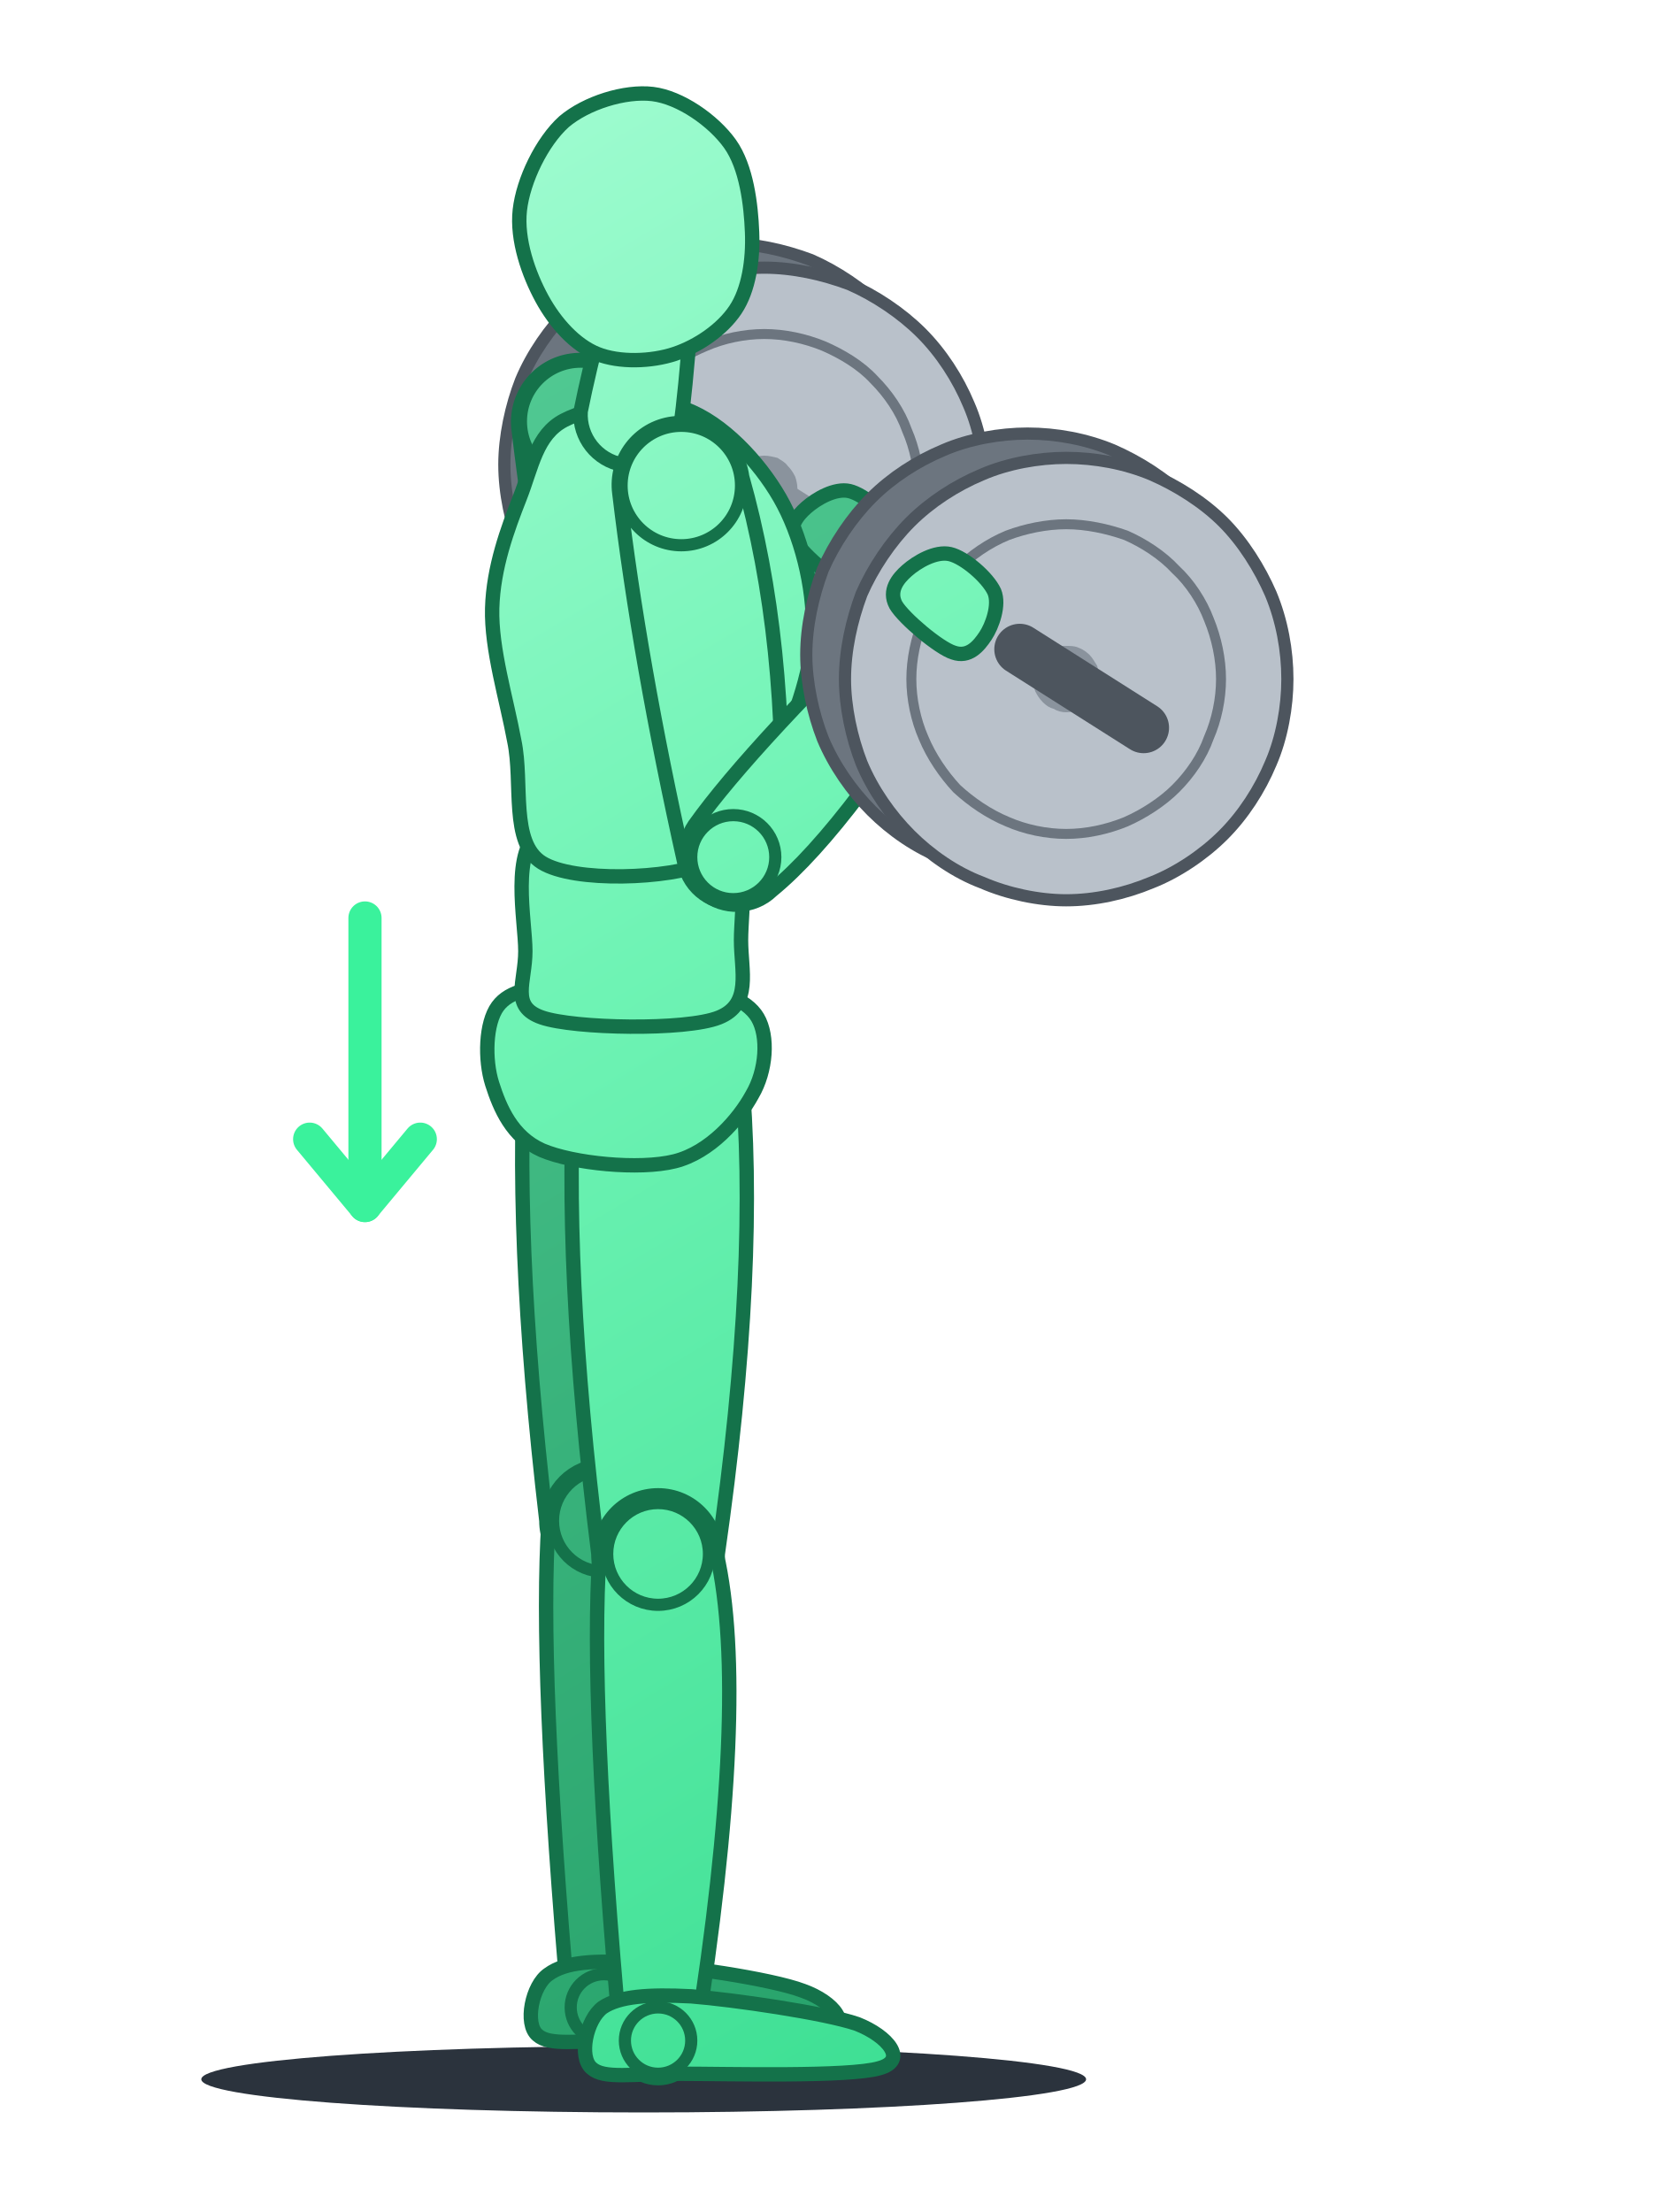
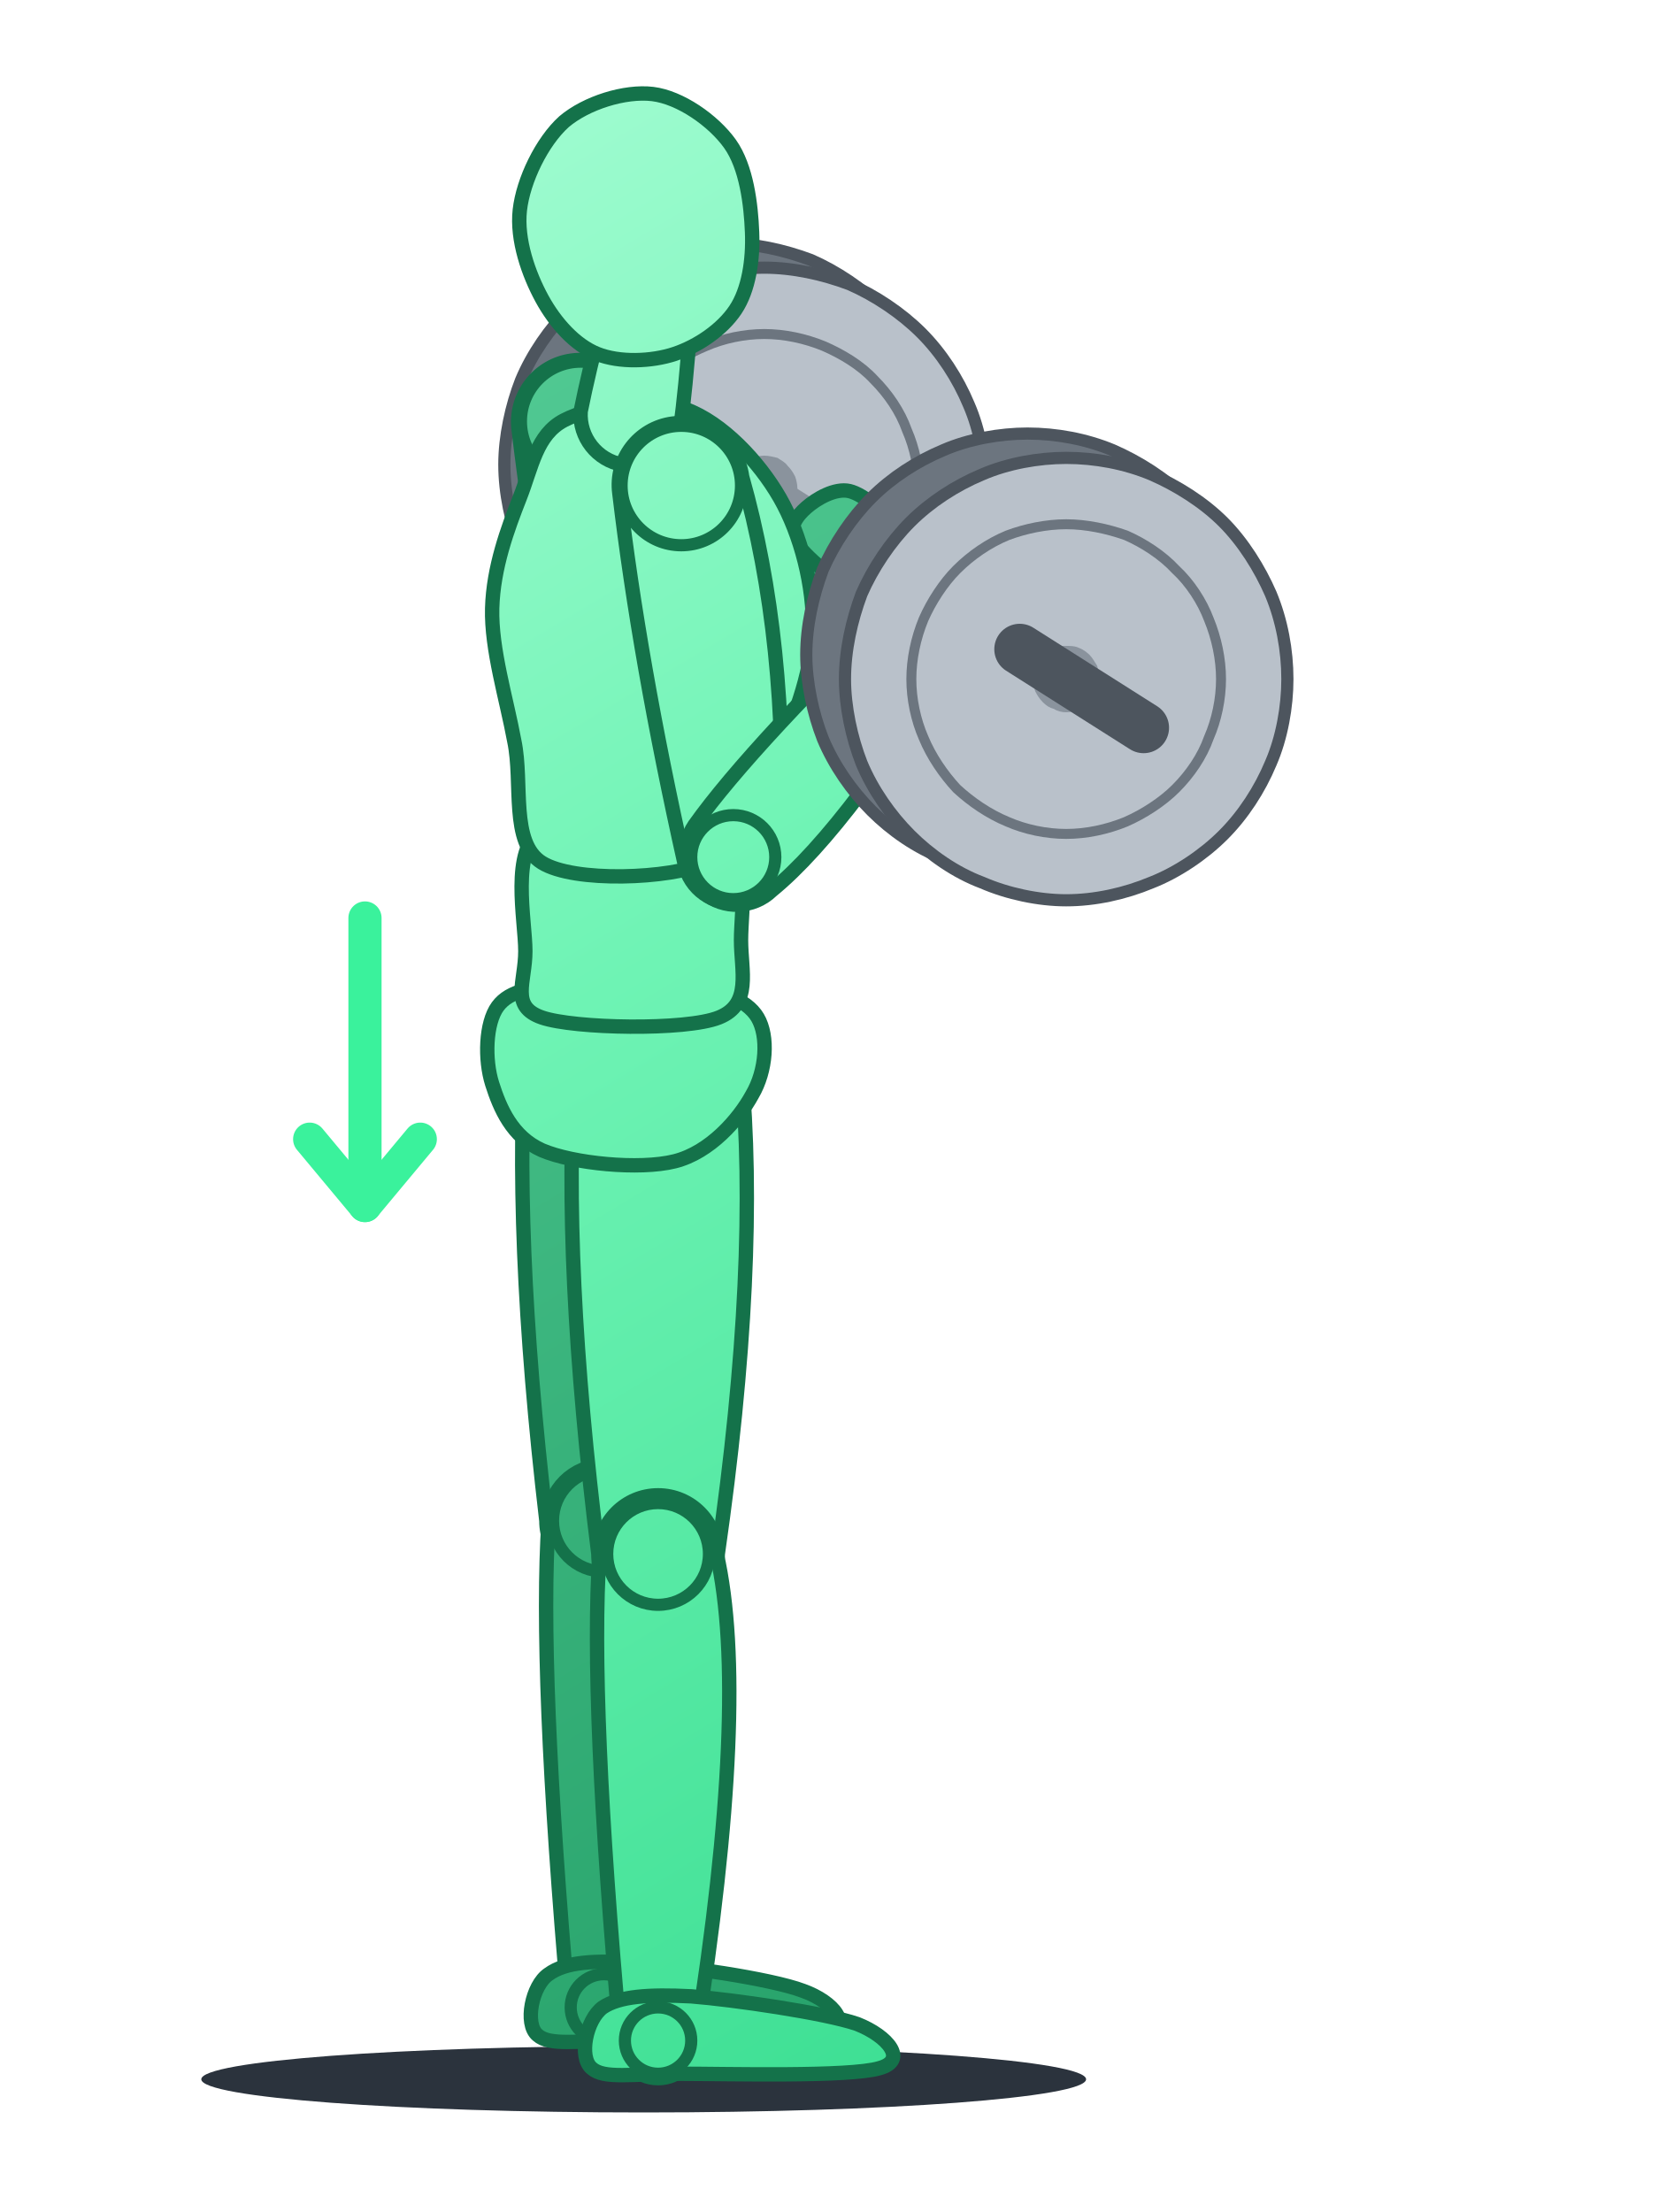
<svg xmlns="http://www.w3.org/2000/svg" class="guide-figure" viewBox="61 37 150 200" role="img" aria-label="Barbell curl, Top: Rig sample: top position.">
  <defs>
    <linearGradient id="barbell-curl-top-mint" gradientUnits="userSpaceOnUse" x1="61" y1="37" x2="181" y2="237">
      <stop offset="0" stop-color="#b4ffdc" />
      <stop offset="0.45" stop-color="#6ef3b4" />
      <stop offset="1" stop-color="#2fd98a" />
    </linearGradient>
    <linearGradient id="barbell-curl-top-far" gradientUnits="userSpaceOnUse" x1="61" y1="37" x2="181" y2="237">
      <stop offset="0" stop-color="#5fd6a0" />
      <stop offset="1" stop-color="#1e9a62" />
    </linearGradient>
  </defs>
  <ellipse class="g-ground" cx="119.2" cy="225" rx="40" ry="3" fill="#2b333d" />
  <g class="g-barbell">
    <line x1="130.8" y1="81.6" x2="119.6" y2="74.6" stroke="#4d555e" stroke-width="4.6" stroke-linecap="round" />
    <path class="g-metal" d="M106.6 79 C106.6 81.6 107.2 84.3 108.1 86.7 C109.1 89 110.7 91.3 112.5 93.1 C114.3 95 116.6 96.5 119 97.5 C121.3 98.5 124.1 99 126.6 99 C129.2 99 131.9 98.5 134.3 97.5 C136.6 96.5 139 95 140.8 93.1 C142.6 91.3 144.1 89 145.1 86.7 C146.1 84.3 146.6 81.6 146.6 79 C146.6 76.5 146.1 73.7 145.1 71.4 C144.1 69 142.6 66.7 140.8 64.9 C139 63.1 136.6 61.5 134.3 60.5 C131.9 59.6 129.2 59 126.6 59 C124.1 59 121.3 59.6 119 60.5 C116.6 61.5 114.3 63.1 112.5 64.9 C110.7 66.7 109.1 69 108.1 71.4 C107.2 73.7 106.6 76.5 106.6 79 Z" fill="#6c757f" stroke="#4d555e" stroke-width="1.1" />
    <path class="g-metal" d="M110.1 81.2 C110.1 83.8 110.7 86.5 111.6 88.9 C112.6 91.2 114.2 93.5 116 95.3 C117.8 97.2 120.1 98.7 122.5 99.7 C124.8 100.7 127.6 101.2 130.1 101.2 C132.7 101.2 135.4 100.7 137.8 99.7 C140.1 98.7 142.5 97.2 144.3 95.3 C146.1 93.5 147.6 91.2 148.6 88.9 C149.6 86.5 150.1 83.8 150.1 81.2 C150.1 78.7 149.6 75.9 148.6 73.6 C147.6 71.2 146.1 68.9 144.3 67.1 C142.5 65.3 140.1 63.7 137.8 62.7 C135.4 61.8 132.7 61.2 130.1 61.2 C127.6 61.2 124.8 61.8 122.5 62.7 C120.1 63.7 117.8 65.3 116 67.1 C114.2 68.9 112.6 71.2 111.6 73.6 C110.7 75.9 110.1 78.7 110.1 81.2 Z" fill="#b9c1ca" stroke="#4d555e" stroke-width="1.1" />
    <path d="M116.1 81.2 C116.1 83 116.5 84.9 117.2 86.6 C117.9 88.2 119 89.8 120.2 91.1 C121.5 92.4 123.1 93.5 124.8 94.1 C126.4 94.8 128.3 95.2 130.1 95.2 C131.9 95.2 133.8 94.8 135.5 94.1 C137.1 93.5 138.8 92.4 140 91.1 C141.3 89.8 142.4 88.2 143 86.6 C143.7 84.9 144.1 83 144.1 81.2 C144.1 79.4 143.7 77.5 143 75.9 C142.4 74.2 141.3 72.6 140 71.3 C138.8 70 137.1 69 135.5 68.3 C133.8 67.6 131.9 67.2 130.1 67.2 C128.3 67.2 126.4 67.6 124.8 68.3 C123.1 69 121.5 70 120.2 71.3 C119 72.6 117.9 74.2 117.2 75.9 C116.5 77.5 116.1 79.4 116.1 81.2 Z" fill="none" stroke="#6c757f" stroke-width="0.9" />
    <path d="M127.1 81.2 C127.1 81.6 127.2 82 127.3 82.4 C127.5 82.7 127.7 83.1 128 83.3 C128.3 83.6 128.6 83.8 129 84 C129.3 84.1 129.7 84.2 130.1 84.2 C130.5 84.2 130.9 84.1 131.3 84 C131.6 83.8 132 83.6 132.2 83.3 C132.5 83.1 132.7 82.7 132.9 82.4 C133 82 133.1 81.6 133.1 81.2 C133.1 80.8 133 80.4 132.9 80.1 C132.7 79.7 132.5 79.4 132.2 79.1 C132 78.8 131.6 78.6 131.3 78.4 C130.9 78.3 130.5 78.2 130.1 78.2 C129.7 78.2 129.3 78.3 129 78.4 C128.6 78.6 128.3 78.8 128 79.1 C127.7 79.4 127.5 79.7 127.3 80.1 C127.2 80.4 127.1 80.8 127.1 81.2 Z" fill="#8a939d" />
    <line x1="142" y1="88.7" x2="130.1" y2="81.2" stroke="#8a939d" stroke-width="3.2" stroke-linecap="round" />
  </g>
  <path class="g-body" d="M108.6 130.5 Q107.3 148.1 110.4 174.5 A5.2 5.2 0 0 0 120.8 174.5 Q124.4 148.1 122.6 130.5 A7 7 0 0 0 108.6 130.5 Z" fill="url(#barbell-curl-top-far)" stroke="#14724a" stroke-width="1.3" stroke-linejoin="round" />
  <path class="g-body" d="M110.6 174.5 Q109.7 187.7 112.4 218.5 A3.2 3.2 0 0 0 118.8 218.5 Q123.6 187.7 120.6 174.5 A5 5 0 0 0 110.6 174.5 Z" fill="url(#barbell-curl-top-far)" stroke="#14724a" stroke-width="1.3" stroke-linejoin="round" />
  <path class="g-body" d="M110.6 215.5 C112.1 214.4 114.7 214.2 118.6 214.5 C122.4 214.7 130.7 215.9 133.6 217 C136.4 218 138.2 220.2 135.6 221 C132.9 221.7 121.9 221.5 117.6 221.5 C113.2 221.5 110.7 222 109.6 221 C108.4 220 109.1 216.5 110.6 215.5 Z" fill="url(#barbell-curl-top-far)" stroke="#14724a" stroke-width="1.3" stroke-linejoin="round" />
  <circle class="g-joint" cx="115.6" cy="218.5" r="3" fill="url(#barbell-curl-top-far)" stroke="#14724a" stroke-width="1.1" />
  <circle class="g-joint" cx="115.6" cy="174.5" r="4.6" fill="url(#barbell-curl-top-far)" stroke="#14724a" stroke-width="1.1" />
  <path class="g-body" d="M107.9 75.9 Q109.7 91.1 113.8 109.4 A4.4 4.4 0 0 0 122.5 108.2 Q123.2 89.2 119 74.4 A5.6 5.6 0 0 0 107.9 75.9 Z" fill="url(#barbell-curl-top-far)" stroke="#14724a" stroke-width="1.3" stroke-linejoin="round" />
  <circle class="g-joint" cx="113.5" cy="75.1" r="5.4" fill="url(#barbell-curl-top-far)" stroke="#14724a" stroke-width="1.1" />
  <path class="g-body" d="M121.7 111.8 Q128.8 105.9 139.8 87.8 A3.1 3.1 0 0 0 135.1 83.8 Q119.9 98.5 114.7 105.9 A4.6 4.6 0 0 0 121.7 111.8 Z" fill="url(#barbell-curl-top-far)" stroke="#14724a" stroke-width="1.3" stroke-linejoin="round" />
  <circle class="g-joint" cx="118.2" cy="108.8" r="3.8" fill="url(#barbell-curl-top-far)" stroke="#14724a" stroke-width="1.1" />
  <path class="g-body" d="M141 88.8 C141.6 87.9 142.3 86 141.8 84.7 C141.2 83.5 139.1 81.7 137.8 81.4 C136.5 81.1 134.8 82.1 133.9 82.9 C133.1 83.6 132.2 84.7 132.9 85.9 C133.6 87.2 136.8 89.8 138.1 90.3 C139.5 90.8 140.4 89.7 141 88.8 Z" fill="url(#barbell-curl-top-far)" stroke="#14724a" stroke-width="1.3" stroke-linejoin="round" />
  <path class="g-body" d="M113 133.5 Q111.8 151.1 115.1 177.5 A5.4 5.4 0 0 0 125.9 177.5 Q129.7 151.1 128 133.5 A7.5 7.5 0 0 0 113 133.5 Z" fill="url(#barbell-curl-top-mint)" stroke="#14724a" stroke-width="1.3" stroke-linejoin="round" />
  <path class="g-body" d="M115.2 177.5 Q114.3 190.7 117.1 221.5 A3.4 3.4 0 0 0 123.9 221.5 Q128.8 190.7 125.8 177.5 A5.3 5.3 0 0 0 115.2 177.5 Z" fill="url(#barbell-curl-top-mint)" stroke="#14724a" stroke-width="1.3" stroke-linejoin="round" />
  <path class="g-body" d="M115.5 218.5 C117 217.5 119.6 217.3 123.5 217.5 C127.3 217.8 135.6 219 138.5 220 C141.3 221.1 143.1 223.3 140.5 224 C137.8 224.8 126.8 224.5 122.5 224.5 C118.1 224.5 115.6 225 114.5 224 C113.3 223 114 219.6 115.5 218.5 Z" fill="url(#barbell-curl-top-mint)" stroke="#14724a" stroke-width="1.3" stroke-linejoin="round" />
  <circle class="g-joint" cx="120.5" cy="221.5" r="3" fill="url(#barbell-curl-top-mint)" stroke="#14724a" stroke-width="1.1" />
  <circle class="g-joint" cx="120.5" cy="177.5" r="4.6" fill="url(#barbell-curl-top-mint)" stroke="#14724a" stroke-width="1.1" />
  <path class="g-body" d="M106 128 C104.9 129.5 104.8 132.8 105.5 135 C106.2 137.2 107.3 139.8 110 141 C112.8 142.2 118.8 142.8 122 142 C125.2 141.2 127.8 138.2 129 136 C130.3 133.8 130.5 130.7 129.5 129 C128.5 127.3 125.9 126.5 123 126 C120.1 125.5 114.8 125.7 112 126 C109.2 126.3 107.1 126.5 106 128 Z" fill="url(#barbell-curl-top-mint)" stroke="#14724a" stroke-width="1.3" stroke-linejoin="round" />
  <path class="g-body" d="M110 112 C107.1 113.8 108.5 120.2 108.5 123 C108.5 125.8 107.1 128 110 129 C112.9 130 123 130.2 126 129 C129 127.8 128 124.8 128 122 C128 119.2 129 113.7 126 112 C123 110.3 112.9 110.2 110 112 Z" fill="url(#barbell-curl-top-mint)" stroke="#14724a" stroke-width="1.3" stroke-linejoin="round" />
  <path class="g-body" d="M108 82 C106.9 84.8 105.6 88.3 105.5 92 C105.4 95.7 106.8 100.2 107.5 104 C108.3 107.8 107.1 113.2 110 115 C112.9 116.8 121.5 116.5 125 115 C128.5 113.5 129.4 109.5 131 106 C132.6 102.5 134.4 98 134.5 94 C134.6 90 133.4 85.3 131.5 82 C129.6 78.7 126.3 75.2 123 74 C119.8 72.8 114.5 73.7 112 75 C109.5 76.3 109.1 79.2 108 82 Z" fill="url(#barbell-curl-top-mint)" stroke="#14724a" stroke-width="1.3" stroke-linejoin="round" />
  <path class="g-body" d="M122.5 75.8 Q123 72.1 123.4 66.7 A4 4 0 0 0 115.6 65.3 Q114.2 70.7 113.5 74.2 A4.6 4.6 0 0 0 122.5 75.8 Z" fill="url(#barbell-curl-top-mint)" stroke="#14724a" stroke-width="1.3" stroke-linejoin="round" />
  <path class="g-body" d="M110 64 C108.8 61.8 107.7 58.7 108 56 C108.3 53.3 110 49.8 112 48 C114 46.3 117.5 45.2 120 45.5 C122.5 45.8 125.5 47.9 127 50 C128.5 52.1 128.9 55.5 129 58 C129.1 60.5 128.7 63.2 127.5 65 C126.3 66.8 124.1 68.3 122 69 C119.9 69.7 117 69.8 115 69 C113 68.2 111.2 66.2 110 64 Z" fill="url(#barbell-curl-top-mint)" stroke="#14724a" stroke-width="1.3" stroke-linejoin="round" />
  <path class="g-body" d="M117 81.6 Q118.8 96.8 122.9 115.1 A4.4 4.4 0 0 0 131.6 113.9 Q132.3 94.9 128.1 80.1 A5.6 5.6 0 0 0 117 81.6 Z" fill="url(#barbell-curl-top-mint)" stroke="#14724a" stroke-width="1.3" stroke-linejoin="round" />
  <circle class="g-joint" cx="122.6" cy="80.9" r="5.4" fill="url(#barbell-curl-top-mint)" stroke="#14724a" stroke-width="1.1" />
  <path class="g-body" d="M130.8 117.5 Q137.9 111.7 148.9 93.5 A3.1 3.1 0 0 0 144.2 89.6 Q129 104.3 123.8 111.6 A4.6 4.6 0 0 0 130.8 117.5 Z" fill="url(#barbell-curl-top-mint)" stroke="#14724a" stroke-width="1.3" stroke-linejoin="round" />
  <circle class="g-joint" cx="127.3" cy="114.5" r="3.8" fill="url(#barbell-curl-top-mint)" stroke="#14724a" stroke-width="1.1" />
  <g class="g-barbell">
-     <line x1="142" y1="88.7" x2="153.9" y2="96.2" stroke="#8a939d" stroke-width="3.2" stroke-linecap="round" />
+     <line x1="142" y1="88.7" x2="146.6" y2="91.5" stroke="#8a939d" stroke-width="3.2" stroke-linecap="round" />
+   </g>
+   <g class="g-fist">
+     <path class="g-body" d="M150.1 94.5 C150.7 93.6 151.4 91.7 150.9 90.5 C150.3 89.2 148.2 87.4 146.9 87.1 C145.6 86.8 143.9 87.8 143 88.6 C142.2 89.3 141.3 90.4 142 91.7 C142.7 92.9 145.9 95.6 147.2 96 C148.6 96.5 149.5 95.4 150.1 94.5 Z" fill="url(#barbell-curl-top-mint)" stroke="#14724a" stroke-width="1.3" stroke-linejoin="round" />
+   </g>
+   <g class="g-barbell">
+     <line x1="146.6" y1="91.5" x2="153.9" y2="96.2" stroke="#8a939d" stroke-width="3.2" stroke-linecap="round" />
    <path class="g-metal" d="M133.9 96.2 C133.9 98.7 134.5 101.5 135.4 103.8 C136.4 106.2 138 108.5 139.8 110.3 C141.6 112.1 143.9 113.7 146.3 114.6 C148.6 115.6 151.4 116.2 153.9 116.2 C156.5 116.2 159.2 115.6 161.6 114.6 C163.9 113.7 166.3 112.1 168.1 110.3 C169.9 108.5 171.4 106.2 172.4 103.8 C173.4 101.5 173.9 98.7 173.9 96.2 C173.9 93.6 173.4 90.9 172.4 88.5 C171.4 86.2 169.9 83.8 168.1 82 C166.3 80.2 163.9 78.7 161.6 77.7 C159.2 76.7 156.5 76.2 153.9 76.2 C151.4 76.2 148.6 76.7 146.3 77.7 C143.9 78.7 141.6 80.2 139.8 82 C138 83.8 136.4 86.2 135.4 88.5 C134.5 90.9 133.9 93.6 133.9 96.2 Z" fill="#6c757f" stroke="#4d555e" stroke-width="1.1" />
    <path class="g-metal" d="M137.4 98.4 C137.4 100.9 138 103.7 138.9 106 C139.9 108.4 141.5 110.7 143.3 112.5 C145.1 114.3 147.4 115.9 149.8 116.8 C152.1 117.8 154.9 118.4 157.4 118.4 C160 118.4 162.7 117.8 165.1 116.8 C167.4 115.9 169.8 114.3 171.6 112.5 C173.4 110.7 174.9 108.4 175.9 106 C176.9 103.7 177.4 100.9 177.4 98.4 C177.4 95.8 176.9 93.1 175.9 90.7 C174.9 88.4 173.4 86 171.6 84.2 C169.8 82.4 167.4 80.9 165.1 79.9 C162.7 78.9 160 78.4 157.4 78.4 C154.9 78.4 152.1 78.9 149.8 79.9 C147.4 80.9 145.1 82.4 143.3 84.2 C141.5 86 139.9 88.4 138.9 90.7 C138 93.1 137.4 95.8 137.4 98.4 Z" fill="#b9c1ca" stroke="#4d555e" stroke-width="1.1" />
    <path d="M143.4 98.4 C143.4 100.2 143.8 102.1 144.5 103.7 C145.2 105.4 146.3 107 147.5 108.3 C148.8 109.5 150.4 110.6 152.1 111.3 C153.7 112 155.6 112.4 157.4 112.4 C159.2 112.4 161.1 112 162.8 111.3 C164.4 110.6 166.1 109.5 167.3 108.3 C168.6 107 169.7 105.4 170.3 103.7 C171 102.1 171.4 100.2 171.4 98.4 C171.4 96.6 171 94.7 170.3 93 C169.7 91.4 168.6 89.7 167.3 88.5 C166.1 87.2 164.4 86.1 162.8 85.4 C161.1 84.8 159.2 84.4 157.4 84.4 C155.6 84.4 153.7 84.8 152.1 85.4 C150.4 86.1 148.8 87.2 147.5 88.5 C146.3 89.7 145.2 91.4 144.5 93 C143.8 94.7 143.4 96.6 143.4 98.4 Z" fill="none" stroke="#6c757f" stroke-width="0.9" />
    <path d="M154.4 98.4 C154.4 98.8 154.5 99.2 154.6 99.5 C154.8 99.9 155 100.2 155.3 100.5 C155.6 100.8 155.9 101 156.3 101.1 C156.6 101.3 157 101.4 157.4 101.4 C157.8 101.4 158.2 101.3 158.6 101.1 C158.9 101 159.3 100.8 159.5 100.5 C159.8 100.2 160 99.9 160.2 99.5 C160.3 99.2 160.4 98.8 160.4 98.4 C160.4 98 160.3 97.6 160.2 97.2 C160 96.9 159.8 96.5 159.5 96.2 C159.3 96 158.9 95.7 158.6 95.6 C158.2 95.4 157.8 95.4 157.4 95.4 C157 95.4 156.6 95.4 156.3 95.6 C155.9 95.7 155.6 96 155.3 96.2 C155 96.5 154.8 96.9 154.6 97.2 C154.5 97.6 154.4 98 154.4 98.4 Z" fill="#8a939d" />
    <line x1="153.2" y1="95.7" x2="164.4" y2="102.8" stroke="#4d555e" stroke-width="4.6" stroke-linecap="round" />
  </g>
-   <path class="g-body" d="M150.1 94.5 C150.7 93.6 151.4 91.7 150.9 90.5 C150.3 89.2 148.2 87.4 146.9 87.1 C145.6 86.8 143.9 87.8 143 88.6 C142.2 89.3 141.3 90.4 142 91.7 C142.7 92.9 145.9 95.6 147.2 96 C148.6 96.5 149.5 95.4 150.1 94.5 Z" fill="url(#barbell-curl-top-mint)" stroke="#14724a" stroke-width="1.3" stroke-linejoin="round" />
  <g class="g-arrow" stroke="#3af29c">
    <path d="M94 120 L94 146" fill="none" stroke-width="3" stroke-linecap="round" />
    <path d="M89 140 L94 146 L99 140" fill="none" stroke-width="3" stroke-linecap="round" stroke-linejoin="round" />
  </g>
</svg>
